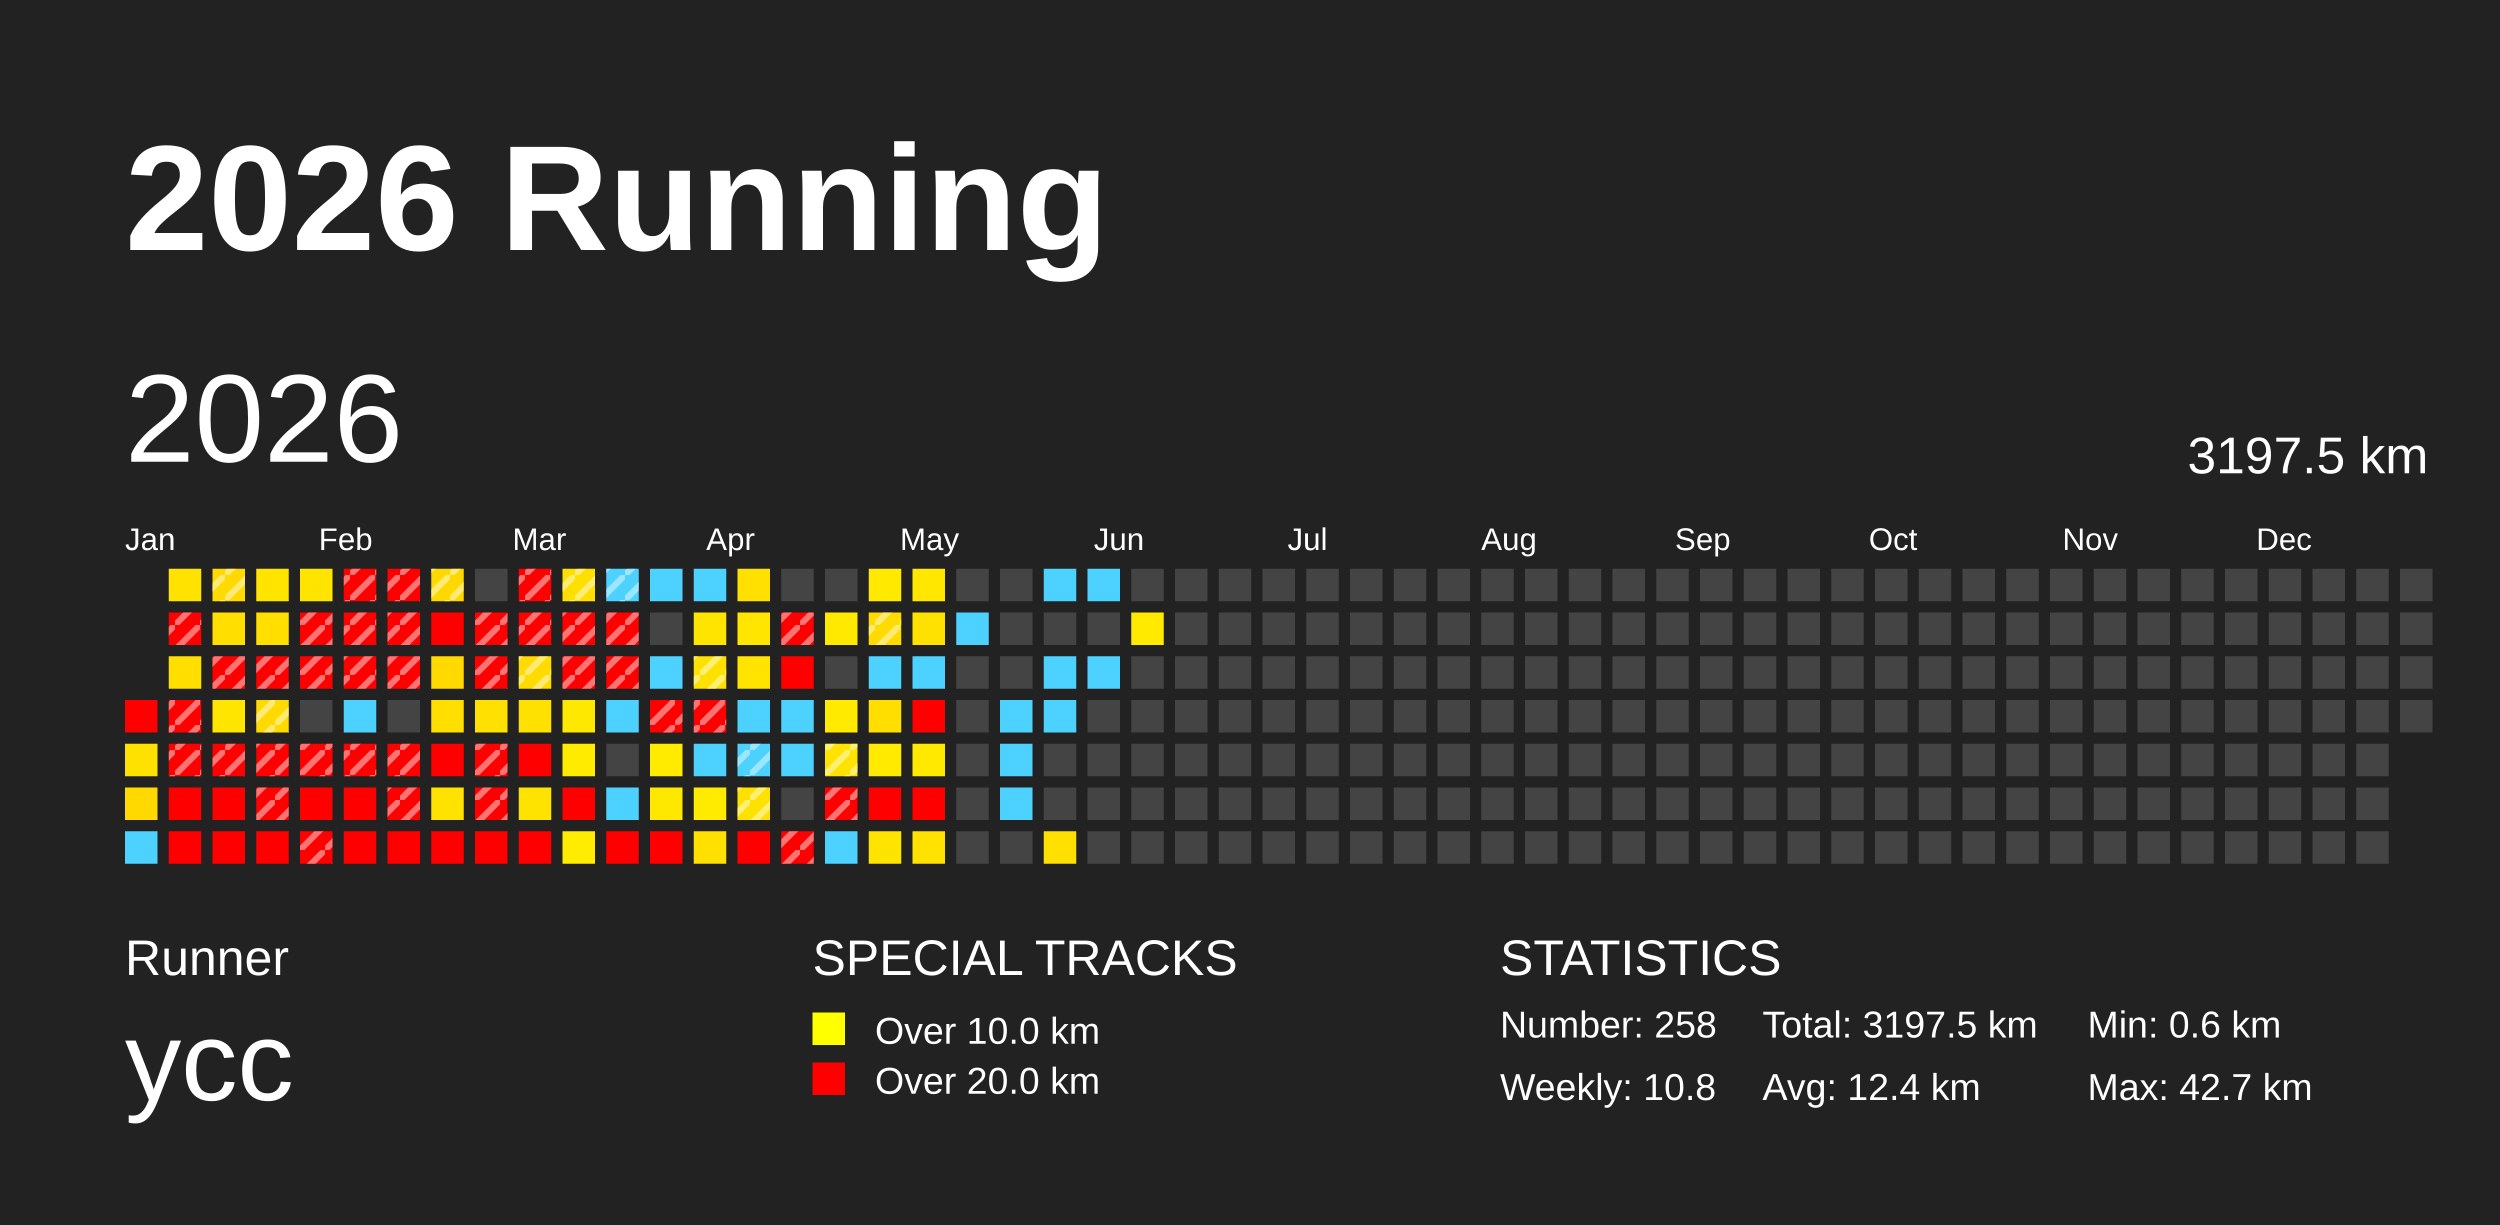
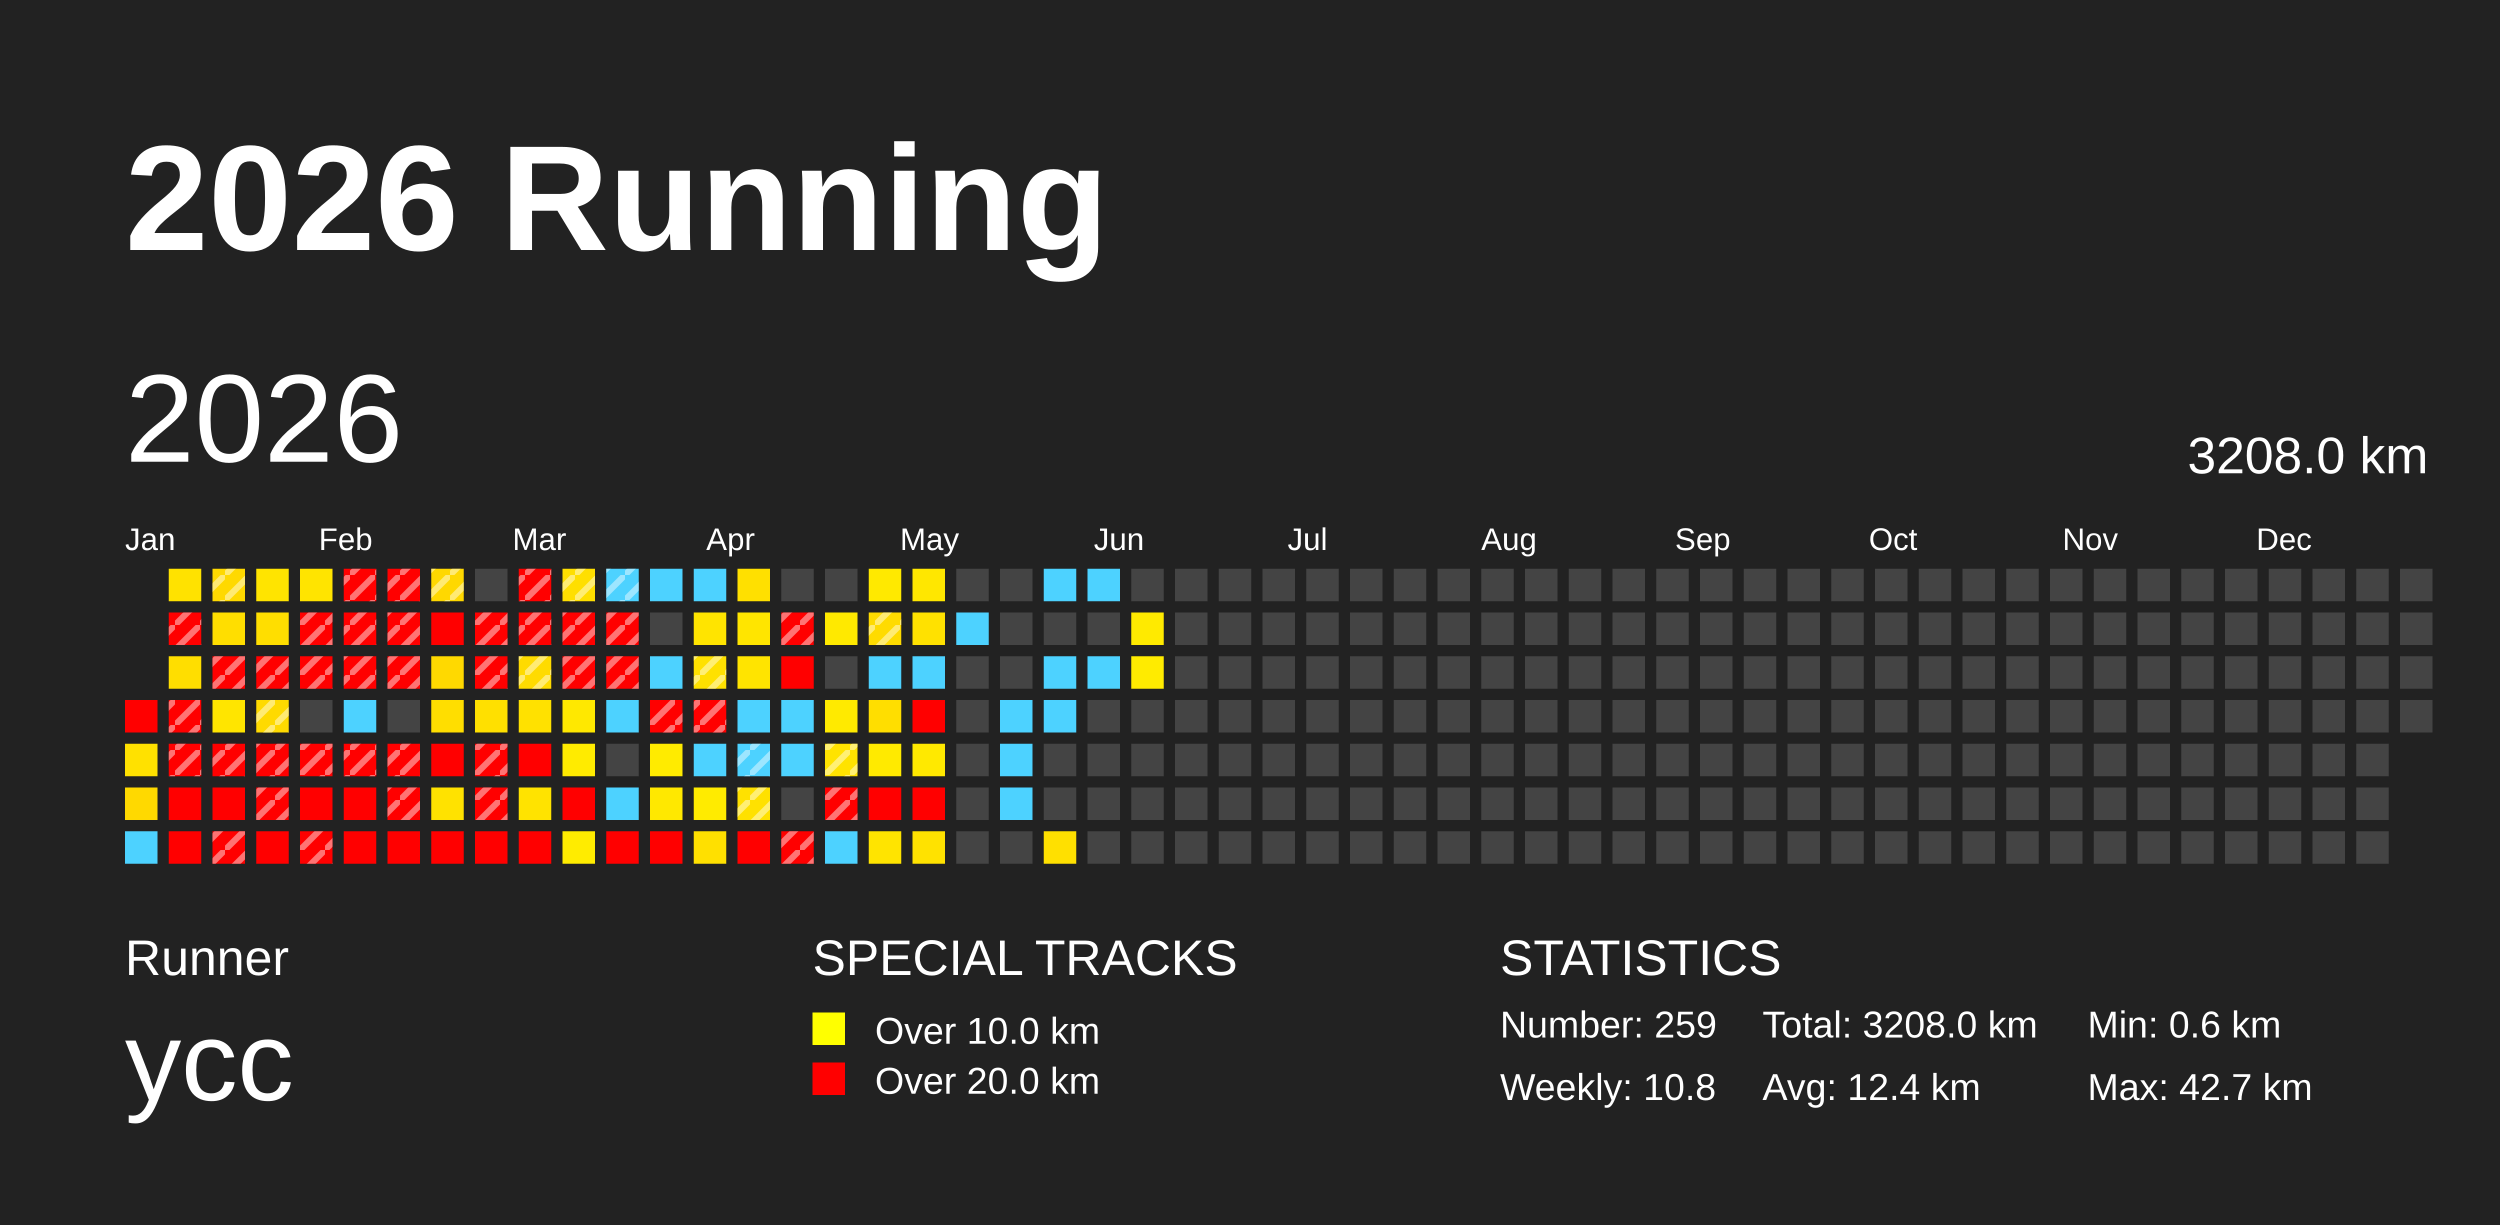
<svg xmlns="http://www.w3.org/2000/svg" baseProfile="full" height="98mm" version="1.1" viewBox="0,0,200,98" width="200mm">
  <defs>
    <pattern height="2" id="indoor-stripe" patternUnits="userSpaceOnUse" width="2">
      <line stroke="white" stroke-opacity="0.45" stroke-width="0.5" x1="0" x2="2" y1="2" y2="0" />
    </pattern>
  </defs>
  <rect fill="#222222" height="98" width="200" x="0" y="0" />
  <text fill="#FFFFFF" style="font-size:12px; font-family:Arial; font-weight:bold;" x="10" y="20">2026 Running</text>
  <text fill="#FFFFFF" style="font-size:4px; font-family:Arial" x="10" y="78">Runner</text>
  <text fill="#FFFFFF" style="font-size:9px; font-family:Arial" x="10" y="88">ycc</text>
  <text fill="#FFFFFF" style="font-size:4px; font-family:Arial" x="65" y="78">SPECIAL TRACKS</text>
  <rect fill="yellow" height="2.6" width="2.6" x="65" y="81" />
  <text fill="#FFFFFF" style="font-size:3px; font-family:Arial" x="70" y="83.5">Over 10.0 km</text>
  <rect fill="red" height="2.6" width="2.6" x="65" y="85" />
  <text fill="#FFFFFF" style="font-size:3px; font-family:Arial" x="70" y="87.5">Over 20.0 km</text>
  <text fill="#FFFFFF" style="font-size:4px; font-family:Arial" x="120" y="78">STATISTICS</text>
-   <text fill="#FFFFFF" style="font-size:3px; font-family:Arial" x="120" y="83">Number: 258</text>
+   <text fill="#FFFFFF" style="font-size:3px; font-family:Arial" x="120" y="83">Number: 259</text>
  <text fill="#FFFFFF" style="font-size:3px; font-family:Arial" x="120" y="88">Weekly: 10.8</text>
-   <text fill="#FFFFFF" style="font-size:3px; font-family:Arial" x="141" y="83">Total: 3197.5 km</text>
+   <text fill="#FFFFFF" style="font-size:3px; font-family:Arial" x="141" y="83">Total: 3208.0 km</text>
  <text fill="#FFFFFF" style="font-size:3px; font-family:Arial" x="141" y="88">Avg: 12.4 km</text>
  <text fill="#FFFFFF" style="font-size:3px; font-family:Arial" x="167" y="83">Min: 0.6 km</text>
  <text fill="#FFFFFF" style="font-size:3px; font-family:Arial" x="167" y="88">Max: 42.7 km</text>
  <text dominant-baseline="hanging" fill="#FFFFFF" style="font-size:10.0px; font-family:Arial;" x="10" y="30">2026</text>
-   <text dominant-baseline="hanging" fill="#FFFFFF" style="font-size:4.125px; font-family:Arial;" x="175" y="35">3197.5 km</text>
+   <text dominant-baseline="hanging" fill="#FFFFFF" style="font-size:4.125px; font-family:Arial;" x="175" y="35">3208.0 km</text>
  <text fill="#FFFFFF" style="font-size:2.5px; font-family:Arial" x="10.0" y="44">Jan</text>
  <text fill="#FFFFFF" style="font-size:2.5px; font-family:Arial" x="25.5" y="44">Feb</text>
  <text fill="#FFFFFF" style="font-size:2.5px; font-family:Arial" x="41.0" y="44">Mar</text>
  <text fill="#FFFFFF" style="font-size:2.5px; font-family:Arial" x="56.5" y="44">Apr</text>
  <text fill="#FFFFFF" style="font-size:2.5px; font-family:Arial" x="72.0" y="44">May</text>
  <text fill="#FFFFFF" style="font-size:2.5px; font-family:Arial" x="87.5" y="44">Jun</text>
  <text fill="#FFFFFF" style="font-size:2.5px; font-family:Arial" x="103.0" y="44">Jul</text>
  <text fill="#FFFFFF" style="font-size:2.5px; font-family:Arial" x="118.5" y="44">Aug</text>
  <text fill="#FFFFFF" style="font-size:2.5px; font-family:Arial" x="134.0" y="44">Sep</text>
  <text fill="#FFFFFF" style="font-size:2.5px; font-family:Arial" x="149.5" y="44">Oct</text>
  <text fill="#FFFFFF" style="font-size:2.5px; font-family:Arial" x="165.0" y="44">Nov</text>
  <text fill="#FFFFFF" style="font-size:2.5px; font-family:Arial" x="180.5" y="44">Dec</text>
  <rect fill="red" height="2.6" width="2.6" x="10.0" y="56.0" />
  <rect fill="#ffe100" height="2.6" width="2.6" x="10.0" y="59.5" />
  <rect fill="#ffd900" height="2.6" width="2.6" x="10.0" y="63.0" />
  <rect fill="#4dd2ff" height="2.6" width="2.6" x="10.0" y="66.5" />
  <rect fill="#ffe200" height="2.6" width="2.6" x="13.5" y="45.5" />
  <rect fill="red" height="2.6" width="2.6" x="13.5" y="49.0" />
  <rect fill="url(#indoor-stripe)" height="2.6" width="2.6" x="13.5" y="49.0" />
  <rect fill="#ffde00" height="2.6" width="2.6" x="13.5" y="52.5" />
  <rect fill="red" height="2.6" width="2.6" x="13.5" y="56.0" />
  <rect fill="url(#indoor-stripe)" height="2.6" width="2.6" x="13.5" y="56.0" />
  <rect fill="red" height="2.6" width="2.6" x="13.5" y="59.5" />
  <rect fill="url(#indoor-stripe)" height="2.6" width="2.6" x="13.5" y="59.5" />
  <rect fill="red" height="2.6" width="2.6" x="13.5" y="63.0" />
  <rect fill="red" height="2.6" width="2.6" x="13.5" y="66.5" />
  <rect fill="#ffd900" height="2.6" width="2.6" x="17.0" y="45.5" />
  <rect fill="url(#indoor-stripe)" height="2.6" width="2.6" x="17.0" y="45.5" />
  <rect fill="#ffde00" height="2.6" width="2.6" x="17.0" y="49.0" />
  <rect fill="red" height="2.6" width="2.6" x="17.0" y="52.5" />
  <rect fill="url(#indoor-stripe)" height="2.6" width="2.6" x="17.0" y="52.5" />
  <rect fill="#ffe500" height="2.6" width="2.6" x="17.0" y="56.0" />
  <rect fill="red" height="2.6" width="2.6" x="17.0" y="59.5" />
  <rect fill="url(#indoor-stripe)" height="2.6" width="2.6" x="17.0" y="59.5" />
  <rect fill="red" height="2.6" width="2.6" x="17.0" y="63.0" />
  <rect fill="red" height="2.6" width="2.6" x="17.0" y="66.5" />
+   <rect fill="url(#indoor-stripe)" height="2.6" width="2.6" x="17.0" y="66.5" />
  <rect fill="#ffe400" height="2.6" width="2.6" x="20.5" y="45.5" />
  <rect fill="#ffde00" height="2.6" width="2.6" x="20.5" y="49.0" />
  <rect fill="red" height="2.6" width="2.6" x="20.5" y="52.5" />
  <rect fill="url(#indoor-stripe)" height="2.6" width="2.6" x="20.5" y="52.5" />
  <rect fill="#ffda00" height="2.6" width="2.6" x="20.5" y="56.0" />
  <rect fill="url(#indoor-stripe)" height="2.6" width="2.6" x="20.5" y="56.0" />
  <rect fill="red" height="2.6" width="2.6" x="20.5" y="59.5" />
  <rect fill="url(#indoor-stripe)" height="2.6" width="2.6" x="20.5" y="59.5" />
  <rect fill="red" height="2.6" width="2.6" x="20.5" y="63.0" />
  <rect fill="url(#indoor-stripe)" height="2.6" width="2.6" x="20.5" y="63.0" />
  <rect fill="red" height="2.6" width="2.6" x="20.5" y="66.5" />
  <rect fill="#ffe400" height="2.6" width="2.6" x="24.0" y="45.5" />
  <rect fill="red" height="2.6" width="2.6" x="24.0" y="49.0" />
  <rect fill="url(#indoor-stripe)" height="2.6" width="2.6" x="24.0" y="49.0" />
  <rect fill="red" height="2.6" width="2.6" x="24.0" y="52.5" />
  <rect fill="url(#indoor-stripe)" height="2.6" width="2.6" x="24.0" y="52.5" />
  <rect fill="#444444" height="2.6" width="2.6" x="24.0" y="56.0" />
  <rect fill="red" height="2.6" width="2.6" x="24.0" y="59.5" />
  <rect fill="url(#indoor-stripe)" height="2.6" width="2.6" x="24.0" y="59.5" />
  <rect fill="red" height="2.6" width="2.6" x="24.0" y="63.0" />
  <rect fill="red" height="2.6" width="2.6" x="24.0" y="66.5" />
  <rect fill="url(#indoor-stripe)" height="2.6" width="2.6" x="24.0" y="66.5" />
  <rect fill="red" height="2.6" width="2.6" x="27.5" y="45.5" />
  <rect fill="url(#indoor-stripe)" height="2.6" width="2.6" x="27.5" y="45.5" />
  <rect fill="red" height="2.6" width="2.6" x="27.5" y="49.0" />
  <rect fill="url(#indoor-stripe)" height="2.6" width="2.6" x="27.5" y="49.0" />
  <rect fill="red" height="2.6" width="2.6" x="27.5" y="52.5" />
  <rect fill="url(#indoor-stripe)" height="2.6" width="2.6" x="27.5" y="52.5" />
  <rect fill="#4dd2ff" height="2.6" width="2.6" x="27.5" y="56.0" />
  <rect fill="red" height="2.6" width="2.6" x="27.5" y="59.5" />
  <rect fill="url(#indoor-stripe)" height="2.6" width="2.6" x="27.5" y="59.5" />
  <rect fill="red" height="2.6" width="2.6" x="27.5" y="63.0" />
  <rect fill="red" height="2.6" width="2.6" x="27.5" y="66.5" />
  <rect fill="red" height="2.6" width="2.6" x="31.0" y="45.5" />
  <rect fill="url(#indoor-stripe)" height="2.6" width="2.6" x="31.0" y="45.5" />
  <rect fill="red" height="2.6" width="2.6" x="31.0" y="49.0" />
  <rect fill="url(#indoor-stripe)" height="2.6" width="2.6" x="31.0" y="49.0" />
  <rect fill="red" height="2.6" width="2.6" x="31.0" y="52.5" />
  <rect fill="url(#indoor-stripe)" height="2.6" width="2.6" x="31.0" y="52.5" />
  <rect fill="#444444" height="2.6" width="2.6" x="31.0" y="56.0" />
  <rect fill="red" height="2.6" width="2.6" x="31.0" y="59.5" />
  <rect fill="url(#indoor-stripe)" height="2.6" width="2.6" x="31.0" y="59.5" />
  <rect fill="red" height="2.6" width="2.6" x="31.0" y="63.0" />
  <rect fill="url(#indoor-stripe)" height="2.6" width="2.6" x="31.0" y="63.0" />
  <rect fill="red" height="2.6" width="2.6" x="31.0" y="66.5" />
  <rect fill="#ffd800" height="2.6" width="2.6" x="34.5" y="45.5" />
  <rect fill="url(#indoor-stripe)" height="2.6" width="2.6" x="34.5" y="45.5" />
  <rect fill="red" height="2.6" width="2.6" x="34.5" y="49.0" />
  <rect fill="#ffd900" height="2.6" width="2.6" x="34.5" y="52.5" />
  <rect fill="#ffde00" height="2.6" width="2.6" x="34.5" y="56.0" />
  <rect fill="red" height="2.6" width="2.6" x="34.5" y="59.5" />
  <rect fill="#ffe200" height="2.6" width="2.6" x="34.5" y="63.0" />
  <rect fill="red" height="2.6" width="2.6" x="34.5" y="66.5" />
  <rect fill="#444444" height="2.6" width="2.6" x="38.0" y="45.5" />
  <rect fill="red" height="2.6" width="2.6" x="38.0" y="49.0" />
  <rect fill="url(#indoor-stripe)" height="2.6" width="2.6" x="38.0" y="49.0" />
  <rect fill="red" height="2.6" width="2.6" x="38.0" y="52.5" />
  <rect fill="url(#indoor-stripe)" height="2.6" width="2.6" x="38.0" y="52.5" />
  <rect fill="#ffe000" height="2.6" width="2.6" x="38.0" y="56.0" />
  <rect fill="red" height="2.6" width="2.6" x="38.0" y="59.5" />
  <rect fill="url(#indoor-stripe)" height="2.6" width="2.6" x="38.0" y="59.5" />
  <rect fill="red" height="2.6" width="2.6" x="38.0" y="63.0" />
  <rect fill="url(#indoor-stripe)" height="2.6" width="2.6" x="38.0" y="63.0" />
  <rect fill="red" height="2.6" width="2.6" x="38.0" y="66.5" />
  <rect fill="red" height="2.6" width="2.6" x="41.5" y="45.5" />
  <rect fill="url(#indoor-stripe)" height="2.6" width="2.6" x="41.5" y="45.5" />
  <rect fill="red" height="2.6" width="2.6" x="41.5" y="49.0" />
  <rect fill="url(#indoor-stripe)" height="2.6" width="2.6" x="41.5" y="49.0" />
  <rect fill="#ffdb00" height="2.6" width="2.6" x="41.5" y="52.5" />
  <rect fill="url(#indoor-stripe)" height="2.6" width="2.6" x="41.5" y="52.5" />
  <rect fill="#ffe100" height="2.6" width="2.6" x="41.5" y="56.0" />
  <rect fill="red" height="2.6" width="2.6" x="41.5" y="59.5" />
  <rect fill="#ffe300" height="2.6" width="2.6" x="41.5" y="63.0" />
  <rect fill="red" height="2.6" width="2.6" x="41.5" y="66.5" />
  <rect fill="#ffdf00" height="2.6" width="2.6" x="45.0" y="45.5" />
  <rect fill="url(#indoor-stripe)" height="2.6" width="2.6" x="45.0" y="45.5" />
  <rect fill="red" height="2.6" width="2.6" x="45.0" y="49.0" />
  <rect fill="url(#indoor-stripe)" height="2.6" width="2.6" x="45.0" y="49.0" />
  <rect fill="red" height="2.6" width="2.6" x="45.0" y="52.5" />
  <rect fill="url(#indoor-stripe)" height="2.6" width="2.6" x="45.0" y="52.5" />
  <rect fill="#ffe800" height="2.6" width="2.6" x="45.0" y="56.0" />
  <rect fill="#ffeb00" height="2.6" width="2.6" x="45.0" y="59.5" />
  <rect fill="red" height="2.6" width="2.6" x="45.0" y="63.0" />
  <rect fill="#ffec00" height="2.6" width="2.6" x="45.0" y="66.5" />
  <rect fill="#4dd2ff" height="2.6" width="2.6" x="48.5" y="45.5" />
  <rect fill="url(#indoor-stripe)" height="2.6" width="2.6" x="48.5" y="45.5" />
  <rect fill="red" height="2.6" width="2.6" x="48.5" y="49.0" />
  <rect fill="url(#indoor-stripe)" height="2.6" width="2.6" x="48.5" y="49.0" />
  <rect fill="red" height="2.6" width="2.6" x="48.5" y="52.5" />
  <rect fill="url(#indoor-stripe)" height="2.6" width="2.6" x="48.5" y="52.5" />
  <rect fill="#4dd2ff" height="2.6" width="2.6" x="48.5" y="56.0" />
  <rect fill="#444444" height="2.6" width="2.6" x="48.5" y="59.5" />
  <rect fill="#4dd2ff" height="2.6" width="2.6" x="48.5" y="63.0" />
  <rect fill="red" height="2.6" width="2.6" x="48.5" y="66.5" />
  <rect fill="#4dd2ff" height="2.6" width="2.6" x="52.0" y="45.5" />
  <rect fill="#444444" height="2.6" width="2.6" x="52.0" y="49.0" />
  <rect fill="#4dd2ff" height="2.6" width="2.6" x="52.0" y="52.5" />
  <rect fill="red" height="2.6" width="2.6" x="52.0" y="56.0" />
  <rect fill="url(#indoor-stripe)" height="2.6" width="2.6" x="52.0" y="56.0" />
  <rect fill="#ffeb00" height="2.6" width="2.6" x="52.0" y="59.5" />
  <rect fill="#ffe800" height="2.6" width="2.6" x="52.0" y="63.0" />
  <rect fill="red" height="2.6" width="2.6" x="52.0" y="66.5" />
  <rect fill="#4dd2ff" height="2.6" width="2.6" x="55.5" y="45.5" />
  <rect fill="#ffe400" height="2.6" width="2.6" x="55.5" y="49.0" />
  <rect fill="#ffe100" height="2.6" width="2.6" x="55.5" y="52.5" />
  <rect fill="url(#indoor-stripe)" height="2.6" width="2.6" x="55.5" y="52.5" />
  <rect fill="red" height="2.6" width="2.6" x="55.5" y="56.0" />
  <rect fill="url(#indoor-stripe)" height="2.6" width="2.6" x="55.5" y="56.0" />
  <rect fill="#4dd2ff" height="2.6" width="2.6" x="55.5" y="59.5" />
  <rect fill="#ffeb00" height="2.6" width="2.6" x="55.5" y="63.0" />
  <rect fill="#ffe000" height="2.6" width="2.6" x="55.5" y="66.5" />
  <rect fill="#ffe000" height="2.6" width="2.6" x="59.0" y="45.5" />
  <rect fill="#ffe500" height="2.6" width="2.6" x="59.0" y="49.0" />
  <rect fill="#ffe400" height="2.6" width="2.6" x="59.0" y="52.5" />
  <rect fill="#4dd2ff" height="2.6" width="2.6" x="59.0" y="56.0" />
  <rect fill="#4dd2ff" height="2.6" width="2.6" x="59.0" y="59.5" />
  <rect fill="url(#indoor-stripe)" height="2.6" width="2.6" x="59.0" y="59.5" />
  <rect fill="#ffe100" height="2.6" width="2.6" x="59.0" y="63.0" />
  <rect fill="url(#indoor-stripe)" height="2.6" width="2.6" x="59.0" y="63.0" />
  <rect fill="red" height="2.6" width="2.6" x="59.0" y="66.5" />
  <rect fill="#444444" height="2.6" width="2.6" x="62.5" y="45.5" />
  <rect fill="red" height="2.6" width="2.6" x="62.5" y="49.0" />
  <rect fill="url(#indoor-stripe)" height="2.6" width="2.6" x="62.5" y="49.0" />
  <rect fill="red" height="2.6" width="2.6" x="62.5" y="52.5" />
  <rect fill="#4dd2ff" height="2.6" width="2.6" x="62.5" y="56.0" />
  <rect fill="#4dd2ff" height="2.6" width="2.6" x="62.5" y="59.5" />
  <rect fill="#444444" height="2.6" width="2.6" x="62.5" y="63.0" />
  <rect fill="red" height="2.6" width="2.6" x="62.5" y="66.5" />
  <rect fill="url(#indoor-stripe)" height="2.6" width="2.6" x="62.5" y="66.5" />
  <rect fill="#444444" height="2.6" width="2.6" x="66.0" y="45.5" />
  <rect fill="#ffe900" height="2.6" width="2.6" x="66.0" y="49.0" />
  <rect fill="#444444" height="2.6" width="2.6" x="66.0" y="52.5" />
  <rect fill="#ffea00" height="2.6" width="2.6" x="66.0" y="56.0" />
  <rect fill="#ffe300" height="2.6" width="2.6" x="66.0" y="59.5" />
  <rect fill="url(#indoor-stripe)" height="2.6" width="2.6" x="66.0" y="59.5" />
  <rect fill="red" height="2.6" width="2.6" x="66.0" y="63.0" />
  <rect fill="url(#indoor-stripe)" height="2.6" width="2.6" x="66.0" y="63.0" />
  <rect fill="#4dd2ff" height="2.6" width="2.6" x="66.0" y="66.5" />
  <rect fill="#ffe900" height="2.6" width="2.6" x="69.5" y="45.5" />
  <rect fill="#ffdb00" height="2.6" width="2.6" x="69.5" y="49.0" />
  <rect fill="url(#indoor-stripe)" height="2.6" width="2.6" x="69.5" y="49.0" />
  <rect fill="#4dd2ff" height="2.6" width="2.6" x="69.5" y="52.5" />
  <rect fill="#ffde00" height="2.6" width="2.6" x="69.5" y="56.0" />
  <rect fill="#ffea00" height="2.6" width="2.6" x="69.5" y="59.5" />
  <rect fill="red" height="2.6" width="2.6" x="69.5" y="63.0" />
  <rect fill="#ffe400" height="2.6" width="2.6" x="69.5" y="66.5" />
  <rect fill="#ffe700" height="2.6" width="2.6" x="73.0" y="45.5" />
  <rect fill="#ffe100" height="2.6" width="2.6" x="73.0" y="49.0" />
  <rect fill="#4dd2ff" height="2.6" width="2.6" x="73.0" y="52.5" />
  <rect fill="red" height="2.6" width="2.6" x="73.0" y="56.0" />
  <rect fill="#ffe900" height="2.6" width="2.6" x="73.0" y="59.5" />
  <rect fill="red" height="2.6" width="2.6" x="73.0" y="63.0" />
  <rect fill="#ffe200" height="2.6" width="2.6" x="73.0" y="66.5" />
  <rect fill="#444444" height="2.6" width="2.6" x="76.5" y="45.5" />
  <rect fill="#4dd2ff" height="2.6" width="2.6" x="76.5" y="49.0" />
  <rect fill="#444444" height="2.6" width="2.6" x="76.5" y="52.5" />
  <rect fill="#444444" height="2.6" width="2.6" x="76.5" y="56.0" />
  <rect fill="#444444" height="2.6" width="2.6" x="76.5" y="59.5" />
  <rect fill="#444444" height="2.6" width="2.6" x="76.5" y="63.0" />
  <rect fill="#444444" height="2.6" width="2.6" x="76.5" y="66.5" />
  <rect fill="#444444" height="2.6" width="2.6" x="80.0" y="45.5" />
  <rect fill="#444444" height="2.6" width="2.6" x="80.0" y="49.0" />
  <rect fill="#444444" height="2.6" width="2.6" x="80.0" y="52.5" />
  <rect fill="#4dd2ff" height="2.6" width="2.6" x="80.0" y="56.0" />
  <rect fill="#4dd2ff" height="2.6" width="2.6" x="80.0" y="59.5" />
  <rect fill="#4dd2ff" height="2.6" width="2.6" x="80.0" y="63.0" />
  <rect fill="#444444" height="2.6" width="2.6" x="80.0" y="66.5" />
  <rect fill="#4dd2ff" height="2.6" width="2.6" x="83.5" y="45.5" />
  <rect fill="#444444" height="2.6" width="2.6" x="83.5" y="49.0" />
  <rect fill="#4dd2ff" height="2.6" width="2.6" x="83.5" y="52.5" />
  <rect fill="#4dd2ff" height="2.6" width="2.6" x="83.5" y="56.0" />
  <rect fill="#444444" height="2.6" width="2.6" x="83.5" y="59.5" />
  <rect fill="#444444" height="2.6" width="2.6" x="83.5" y="63.0" />
  <rect fill="#ffe000" height="2.6" width="2.6" x="83.5" y="66.5" />
  <rect fill="#4dd2ff" height="2.6" width="2.6" x="87.0" y="45.5" />
  <rect fill="#444444" height="2.6" width="2.6" x="87.0" y="49.0" />
  <rect fill="#4dd2ff" height="2.6" width="2.6" x="87.0" y="52.5" />
  <rect fill="#444444" height="2.6" width="2.6" x="87.0" y="56.0" />
  <rect fill="#444444" height="2.6" width="2.6" x="87.0" y="59.5" />
  <rect fill="#444444" height="2.6" width="2.6" x="87.0" y="63.0" />
  <rect fill="#444444" height="2.6" width="2.6" x="87.0" y="66.5" />
  <rect fill="#444444" height="2.6" width="2.6" x="90.5" y="45.5" />
  <rect fill="#ffea00" height="2.6" width="2.6" x="90.5" y="49.0" />
-   <rect fill="#444444" height="2.6" width="2.6" x="90.5" y="52.5" />
+   <rect fill="#ffeb00" height="2.6" width="2.6" x="90.5" y="52.5" />
  <rect fill="#444444" height="2.6" width="2.6" x="90.5" y="56.0" />
  <rect fill="#444444" height="2.6" width="2.6" x="90.5" y="59.5" />
  <rect fill="#444444" height="2.6" width="2.6" x="90.5" y="63.0" />
  <rect fill="#444444" height="2.6" width="2.6" x="90.5" y="66.5" />
  <rect fill="#444444" height="2.6" width="2.6" x="94.0" y="45.5" />
  <rect fill="#444444" height="2.6" width="2.6" x="94.0" y="49.0" />
  <rect fill="#444444" height="2.6" width="2.6" x="94.0" y="52.5" />
  <rect fill="#444444" height="2.6" width="2.6" x="94.0" y="56.0" />
  <rect fill="#444444" height="2.6" width="2.6" x="94.0" y="59.5" />
  <rect fill="#444444" height="2.6" width="2.6" x="94.0" y="63.0" />
  <rect fill="#444444" height="2.6" width="2.6" x="94.0" y="66.5" />
  <rect fill="#444444" height="2.6" width="2.6" x="97.5" y="45.5" />
  <rect fill="#444444" height="2.6" width="2.6" x="97.5" y="49.0" />
  <rect fill="#444444" height="2.6" width="2.6" x="97.5" y="52.5" />
  <rect fill="#444444" height="2.6" width="2.6" x="97.5" y="56.0" />
  <rect fill="#444444" height="2.6" width="2.6" x="97.5" y="59.5" />
  <rect fill="#444444" height="2.6" width="2.6" x="97.5" y="63.0" />
  <rect fill="#444444" height="2.6" width="2.6" x="97.5" y="66.5" />
  <rect fill="#444444" height="2.6" width="2.6" x="101.0" y="45.5" />
  <rect fill="#444444" height="2.6" width="2.6" x="101.0" y="49.0" />
  <rect fill="#444444" height="2.6" width="2.6" x="101.0" y="52.5" />
  <rect fill="#444444" height="2.6" width="2.6" x="101.0" y="56.0" />
  <rect fill="#444444" height="2.6" width="2.6" x="101.0" y="59.5" />
  <rect fill="#444444" height="2.6" width="2.6" x="101.0" y="63.0" />
  <rect fill="#444444" height="2.6" width="2.6" x="101.0" y="66.5" />
  <rect fill="#444444" height="2.6" width="2.6" x="104.5" y="45.5" />
  <rect fill="#444444" height="2.6" width="2.6" x="104.5" y="49.0" />
  <rect fill="#444444" height="2.6" width="2.6" x="104.5" y="52.5" />
  <rect fill="#444444" height="2.6" width="2.6" x="104.5" y="56.0" />
  <rect fill="#444444" height="2.6" width="2.6" x="104.5" y="59.5" />
  <rect fill="#444444" height="2.6" width="2.6" x="104.5" y="63.0" />
  <rect fill="#444444" height="2.6" width="2.6" x="104.5" y="66.5" />
  <rect fill="#444444" height="2.6" width="2.6" x="108.0" y="45.5" />
  <rect fill="#444444" height="2.6" width="2.6" x="108.0" y="49.0" />
  <rect fill="#444444" height="2.6" width="2.6" x="108.0" y="52.5" />
  <rect fill="#444444" height="2.6" width="2.6" x="108.0" y="56.0" />
  <rect fill="#444444" height="2.6" width="2.6" x="108.0" y="59.5" />
  <rect fill="#444444" height="2.6" width="2.6" x="108.0" y="63.0" />
  <rect fill="#444444" height="2.6" width="2.6" x="108.0" y="66.5" />
  <rect fill="#444444" height="2.6" width="2.6" x="111.5" y="45.5" />
  <rect fill="#444444" height="2.6" width="2.6" x="111.5" y="49.0" />
  <rect fill="#444444" height="2.6" width="2.6" x="111.5" y="52.5" />
  <rect fill="#444444" height="2.6" width="2.6" x="111.5" y="56.0" />
  <rect fill="#444444" height="2.6" width="2.6" x="111.5" y="59.5" />
  <rect fill="#444444" height="2.6" width="2.6" x="111.5" y="63.0" />
  <rect fill="#444444" height="2.6" width="2.6" x="111.5" y="66.5" />
  <rect fill="#444444" height="2.6" width="2.6" x="115.0" y="45.5" />
  <rect fill="#444444" height="2.6" width="2.6" x="115.0" y="49.0" />
  <rect fill="#444444" height="2.6" width="2.6" x="115.0" y="52.5" />
  <rect fill="#444444" height="2.6" width="2.6" x="115.0" y="56.0" />
  <rect fill="#444444" height="2.6" width="2.6" x="115.0" y="59.5" />
  <rect fill="#444444" height="2.6" width="2.6" x="115.0" y="63.0" />
  <rect fill="#444444" height="2.6" width="2.6" x="115.0" y="66.5" />
  <rect fill="#444444" height="2.6" width="2.6" x="118.5" y="45.5" />
  <rect fill="#444444" height="2.6" width="2.6" x="118.5" y="49.0" />
  <rect fill="#444444" height="2.6" width="2.6" x="118.5" y="52.5" />
  <rect fill="#444444" height="2.6" width="2.6" x="118.5" y="56.0" />
  <rect fill="#444444" height="2.6" width="2.6" x="118.5" y="59.5" />
  <rect fill="#444444" height="2.6" width="2.6" x="118.5" y="63.0" />
  <rect fill="#444444" height="2.6" width="2.6" x="118.5" y="66.5" />
  <rect fill="#444444" height="2.6" width="2.6" x="122.0" y="45.5" />
  <rect fill="#444444" height="2.6" width="2.6" x="122.0" y="49.0" />
  <rect fill="#444444" height="2.6" width="2.6" x="122.0" y="52.5" />
  <rect fill="#444444" height="2.6" width="2.6" x="122.0" y="56.0" />
  <rect fill="#444444" height="2.6" width="2.6" x="122.0" y="59.5" />
  <rect fill="#444444" height="2.6" width="2.6" x="122.0" y="63.0" />
  <rect fill="#444444" height="2.6" width="2.6" x="122.0" y="66.5" />
  <rect fill="#444444" height="2.6" width="2.6" x="125.5" y="45.5" />
  <rect fill="#444444" height="2.6" width="2.6" x="125.5" y="49.0" />
  <rect fill="#444444" height="2.6" width="2.6" x="125.5" y="52.5" />
  <rect fill="#444444" height="2.6" width="2.6" x="125.5" y="56.0" />
  <rect fill="#444444" height="2.6" width="2.6" x="125.5" y="59.5" />
  <rect fill="#444444" height="2.6" width="2.6" x="125.5" y="63.0" />
  <rect fill="#444444" height="2.6" width="2.6" x="125.5" y="66.5" />
  <rect fill="#444444" height="2.6" width="2.6" x="129.0" y="45.5" />
  <rect fill="#444444" height="2.6" width="2.6" x="129.0" y="49.0" />
  <rect fill="#444444" height="2.6" width="2.6" x="129.0" y="52.5" />
  <rect fill="#444444" height="2.6" width="2.6" x="129.0" y="56.0" />
  <rect fill="#444444" height="2.6" width="2.6" x="129.0" y="59.5" />
  <rect fill="#444444" height="2.6" width="2.6" x="129.0" y="63.0" />
  <rect fill="#444444" height="2.6" width="2.6" x="129.0" y="66.5" />
  <rect fill="#444444" height="2.6" width="2.6" x="132.5" y="45.5" />
  <rect fill="#444444" height="2.6" width="2.6" x="132.5" y="49.0" />
  <rect fill="#444444" height="2.6" width="2.6" x="132.5" y="52.5" />
  <rect fill="#444444" height="2.6" width="2.6" x="132.5" y="56.0" />
  <rect fill="#444444" height="2.6" width="2.6" x="132.5" y="59.5" />
  <rect fill="#444444" height="2.6" width="2.6" x="132.5" y="63.0" />
  <rect fill="#444444" height="2.6" width="2.6" x="132.5" y="66.5" />
  <rect fill="#444444" height="2.6" width="2.6" x="136.0" y="45.5" />
  <rect fill="#444444" height="2.6" width="2.6" x="136.0" y="49.0" />
  <rect fill="#444444" height="2.6" width="2.6" x="136.0" y="52.5" />
  <rect fill="#444444" height="2.6" width="2.6" x="136.0" y="56.0" />
  <rect fill="#444444" height="2.6" width="2.6" x="136.0" y="59.5" />
  <rect fill="#444444" height="2.6" width="2.6" x="136.0" y="63.0" />
  <rect fill="#444444" height="2.6" width="2.6" x="136.0" y="66.5" />
  <rect fill="#444444" height="2.6" width="2.6" x="139.5" y="45.5" />
  <rect fill="#444444" height="2.6" width="2.6" x="139.5" y="49.0" />
  <rect fill="#444444" height="2.6" width="2.6" x="139.5" y="52.5" />
  <rect fill="#444444" height="2.6" width="2.6" x="139.5" y="56.0" />
  <rect fill="#444444" height="2.6" width="2.6" x="139.5" y="59.5" />
  <rect fill="#444444" height="2.6" width="2.6" x="139.5" y="63.0" />
  <rect fill="#444444" height="2.6" width="2.6" x="139.5" y="66.5" />
  <rect fill="#444444" height="2.6" width="2.6" x="143.0" y="45.5" />
  <rect fill="#444444" height="2.6" width="2.6" x="143.0" y="49.0" />
  <rect fill="#444444" height="2.6" width="2.6" x="143.0" y="52.5" />
  <rect fill="#444444" height="2.6" width="2.6" x="143.0" y="56.0" />
  <rect fill="#444444" height="2.6" width="2.6" x="143.0" y="59.5" />
  <rect fill="#444444" height="2.6" width="2.6" x="143.0" y="63.0" />
  <rect fill="#444444" height="2.6" width="2.6" x="143.0" y="66.5" />
  <rect fill="#444444" height="2.6" width="2.6" x="146.5" y="45.5" />
  <rect fill="#444444" height="2.6" width="2.6" x="146.5" y="49.0" />
  <rect fill="#444444" height="2.6" width="2.6" x="146.5" y="52.5" />
  <rect fill="#444444" height="2.6" width="2.6" x="146.5" y="56.0" />
  <rect fill="#444444" height="2.6" width="2.6" x="146.5" y="59.5" />
  <rect fill="#444444" height="2.6" width="2.6" x="146.5" y="63.0" />
  <rect fill="#444444" height="2.6" width="2.6" x="146.5" y="66.5" />
  <rect fill="#444444" height="2.6" width="2.6" x="150.0" y="45.5" />
  <rect fill="#444444" height="2.6" width="2.6" x="150.0" y="49.0" />
  <rect fill="#444444" height="2.6" width="2.6" x="150.0" y="52.5" />
  <rect fill="#444444" height="2.6" width="2.6" x="150.0" y="56.0" />
  <rect fill="#444444" height="2.6" width="2.6" x="150.0" y="59.5" />
  <rect fill="#444444" height="2.6" width="2.6" x="150.0" y="63.0" />
  <rect fill="#444444" height="2.6" width="2.6" x="150.0" y="66.5" />
  <rect fill="#444444" height="2.6" width="2.6" x="153.5" y="45.5" />
  <rect fill="#444444" height="2.6" width="2.6" x="153.5" y="49.0" />
  <rect fill="#444444" height="2.6" width="2.6" x="153.5" y="52.5" />
  <rect fill="#444444" height="2.6" width="2.6" x="153.5" y="56.0" />
  <rect fill="#444444" height="2.6" width="2.6" x="153.5" y="59.5" />
  <rect fill="#444444" height="2.6" width="2.6" x="153.5" y="63.0" />
  <rect fill="#444444" height="2.6" width="2.6" x="153.5" y="66.5" />
  <rect fill="#444444" height="2.6" width="2.6" x="157.0" y="45.5" />
  <rect fill="#444444" height="2.6" width="2.6" x="157.0" y="49.0" />
  <rect fill="#444444" height="2.6" width="2.6" x="157.0" y="52.5" />
  <rect fill="#444444" height="2.6" width="2.6" x="157.0" y="56.0" />
  <rect fill="#444444" height="2.6" width="2.6" x="157.0" y="59.5" />
  <rect fill="#444444" height="2.6" width="2.6" x="157.0" y="63.0" />
  <rect fill="#444444" height="2.6" width="2.6" x="157.0" y="66.5" />
  <rect fill="#444444" height="2.6" width="2.6" x="160.5" y="45.5" />
  <rect fill="#444444" height="2.6" width="2.6" x="160.5" y="49.0" />
  <rect fill="#444444" height="2.6" width="2.6" x="160.5" y="52.5" />
  <rect fill="#444444" height="2.6" width="2.6" x="160.5" y="56.0" />
  <rect fill="#444444" height="2.6" width="2.6" x="160.5" y="59.5" />
  <rect fill="#444444" height="2.6" width="2.6" x="160.5" y="63.0" />
  <rect fill="#444444" height="2.6" width="2.6" x="160.5" y="66.5" />
  <rect fill="#444444" height="2.6" width="2.6" x="164.0" y="45.5" />
  <rect fill="#444444" height="2.6" width="2.6" x="164.0" y="49.0" />
  <rect fill="#444444" height="2.6" width="2.6" x="164.0" y="52.5" />
  <rect fill="#444444" height="2.6" width="2.6" x="164.0" y="56.0" />
  <rect fill="#444444" height="2.6" width="2.6" x="164.0" y="59.5" />
  <rect fill="#444444" height="2.6" width="2.6" x="164.0" y="63.0" />
  <rect fill="#444444" height="2.6" width="2.6" x="164.0" y="66.5" />
  <rect fill="#444444" height="2.6" width="2.6" x="167.5" y="45.5" />
  <rect fill="#444444" height="2.6" width="2.6" x="167.5" y="49.0" />
  <rect fill="#444444" height="2.6" width="2.6" x="167.5" y="52.5" />
  <rect fill="#444444" height="2.6" width="2.6" x="167.5" y="56.0" />
  <rect fill="#444444" height="2.6" width="2.6" x="167.5" y="59.5" />
  <rect fill="#444444" height="2.6" width="2.6" x="167.5" y="63.0" />
  <rect fill="#444444" height="2.6" width="2.6" x="167.5" y="66.5" />
  <rect fill="#444444" height="2.6" width="2.6" x="171.0" y="45.5" />
  <rect fill="#444444" height="2.6" width="2.6" x="171.0" y="49.0" />
  <rect fill="#444444" height="2.6" width="2.6" x="171.0" y="52.5" />
  <rect fill="#444444" height="2.6" width="2.6" x="171.0" y="56.0" />
  <rect fill="#444444" height="2.6" width="2.6" x="171.0" y="59.5" />
  <rect fill="#444444" height="2.6" width="2.6" x="171.0" y="63.0" />
  <rect fill="#444444" height="2.6" width="2.6" x="171.0" y="66.5" />
  <rect fill="#444444" height="2.6" width="2.6" x="174.5" y="45.5" />
  <rect fill="#444444" height="2.6" width="2.6" x="174.5" y="49.0" />
  <rect fill="#444444" height="2.6" width="2.6" x="174.5" y="52.5" />
  <rect fill="#444444" height="2.6" width="2.6" x="174.5" y="56.0" />
  <rect fill="#444444" height="2.6" width="2.6" x="174.5" y="59.5" />
  <rect fill="#444444" height="2.6" width="2.6" x="174.5" y="63.0" />
  <rect fill="#444444" height="2.6" width="2.6" x="174.5" y="66.5" />
  <rect fill="#444444" height="2.6" width="2.6" x="178.0" y="45.5" />
  <rect fill="#444444" height="2.6" width="2.6" x="178.0" y="49.0" />
  <rect fill="#444444" height="2.6" width="2.6" x="178.0" y="52.5" />
  <rect fill="#444444" height="2.6" width="2.6" x="178.0" y="56.0" />
  <rect fill="#444444" height="2.6" width="2.6" x="178.0" y="59.5" />
  <rect fill="#444444" height="2.6" width="2.6" x="178.0" y="63.0" />
  <rect fill="#444444" height="2.6" width="2.6" x="178.0" y="66.5" />
  <rect fill="#444444" height="2.6" width="2.6" x="181.5" y="45.5" />
  <rect fill="#444444" height="2.6" width="2.6" x="181.5" y="49.0" />
  <rect fill="#444444" height="2.6" width="2.6" x="181.5" y="52.5" />
  <rect fill="#444444" height="2.6" width="2.6" x="181.5" y="56.0" />
  <rect fill="#444444" height="2.6" width="2.6" x="181.5" y="59.5" />
  <rect fill="#444444" height="2.6" width="2.6" x="181.5" y="63.0" />
  <rect fill="#444444" height="2.6" width="2.6" x="181.5" y="66.5" />
  <rect fill="#444444" height="2.6" width="2.6" x="185.0" y="45.5" />
  <rect fill="#444444" height="2.6" width="2.6" x="185.0" y="49.0" />
  <rect fill="#444444" height="2.6" width="2.6" x="185.0" y="52.5" />
  <rect fill="#444444" height="2.6" width="2.6" x="185.0" y="56.0" />
  <rect fill="#444444" height="2.6" width="2.6" x="185.0" y="59.5" />
  <rect fill="#444444" height="2.6" width="2.6" x="185.0" y="63.0" />
  <rect fill="#444444" height="2.6" width="2.6" x="185.0" y="66.5" />
  <rect fill="#444444" height="2.6" width="2.6" x="188.5" y="45.5" />
  <rect fill="#444444" height="2.6" width="2.6" x="188.5" y="49.0" />
  <rect fill="#444444" height="2.6" width="2.6" x="188.5" y="52.5" />
  <rect fill="#444444" height="2.6" width="2.6" x="188.5" y="56.0" />
  <rect fill="#444444" height="2.6" width="2.6" x="188.5" y="59.5" />
  <rect fill="#444444" height="2.6" width="2.6" x="188.5" y="63.0" />
  <rect fill="#444444" height="2.6" width="2.6" x="188.5" y="66.5" />
  <rect fill="#444444" height="2.6" width="2.6" x="192.0" y="45.5" />
  <rect fill="#444444" height="2.6" width="2.6" x="192.0" y="49.0" />
  <rect fill="#444444" height="2.6" width="2.6" x="192.0" y="52.5" />
  <rect fill="#444444" height="2.6" width="2.6" x="192.0" y="56.0" />
</svg>
